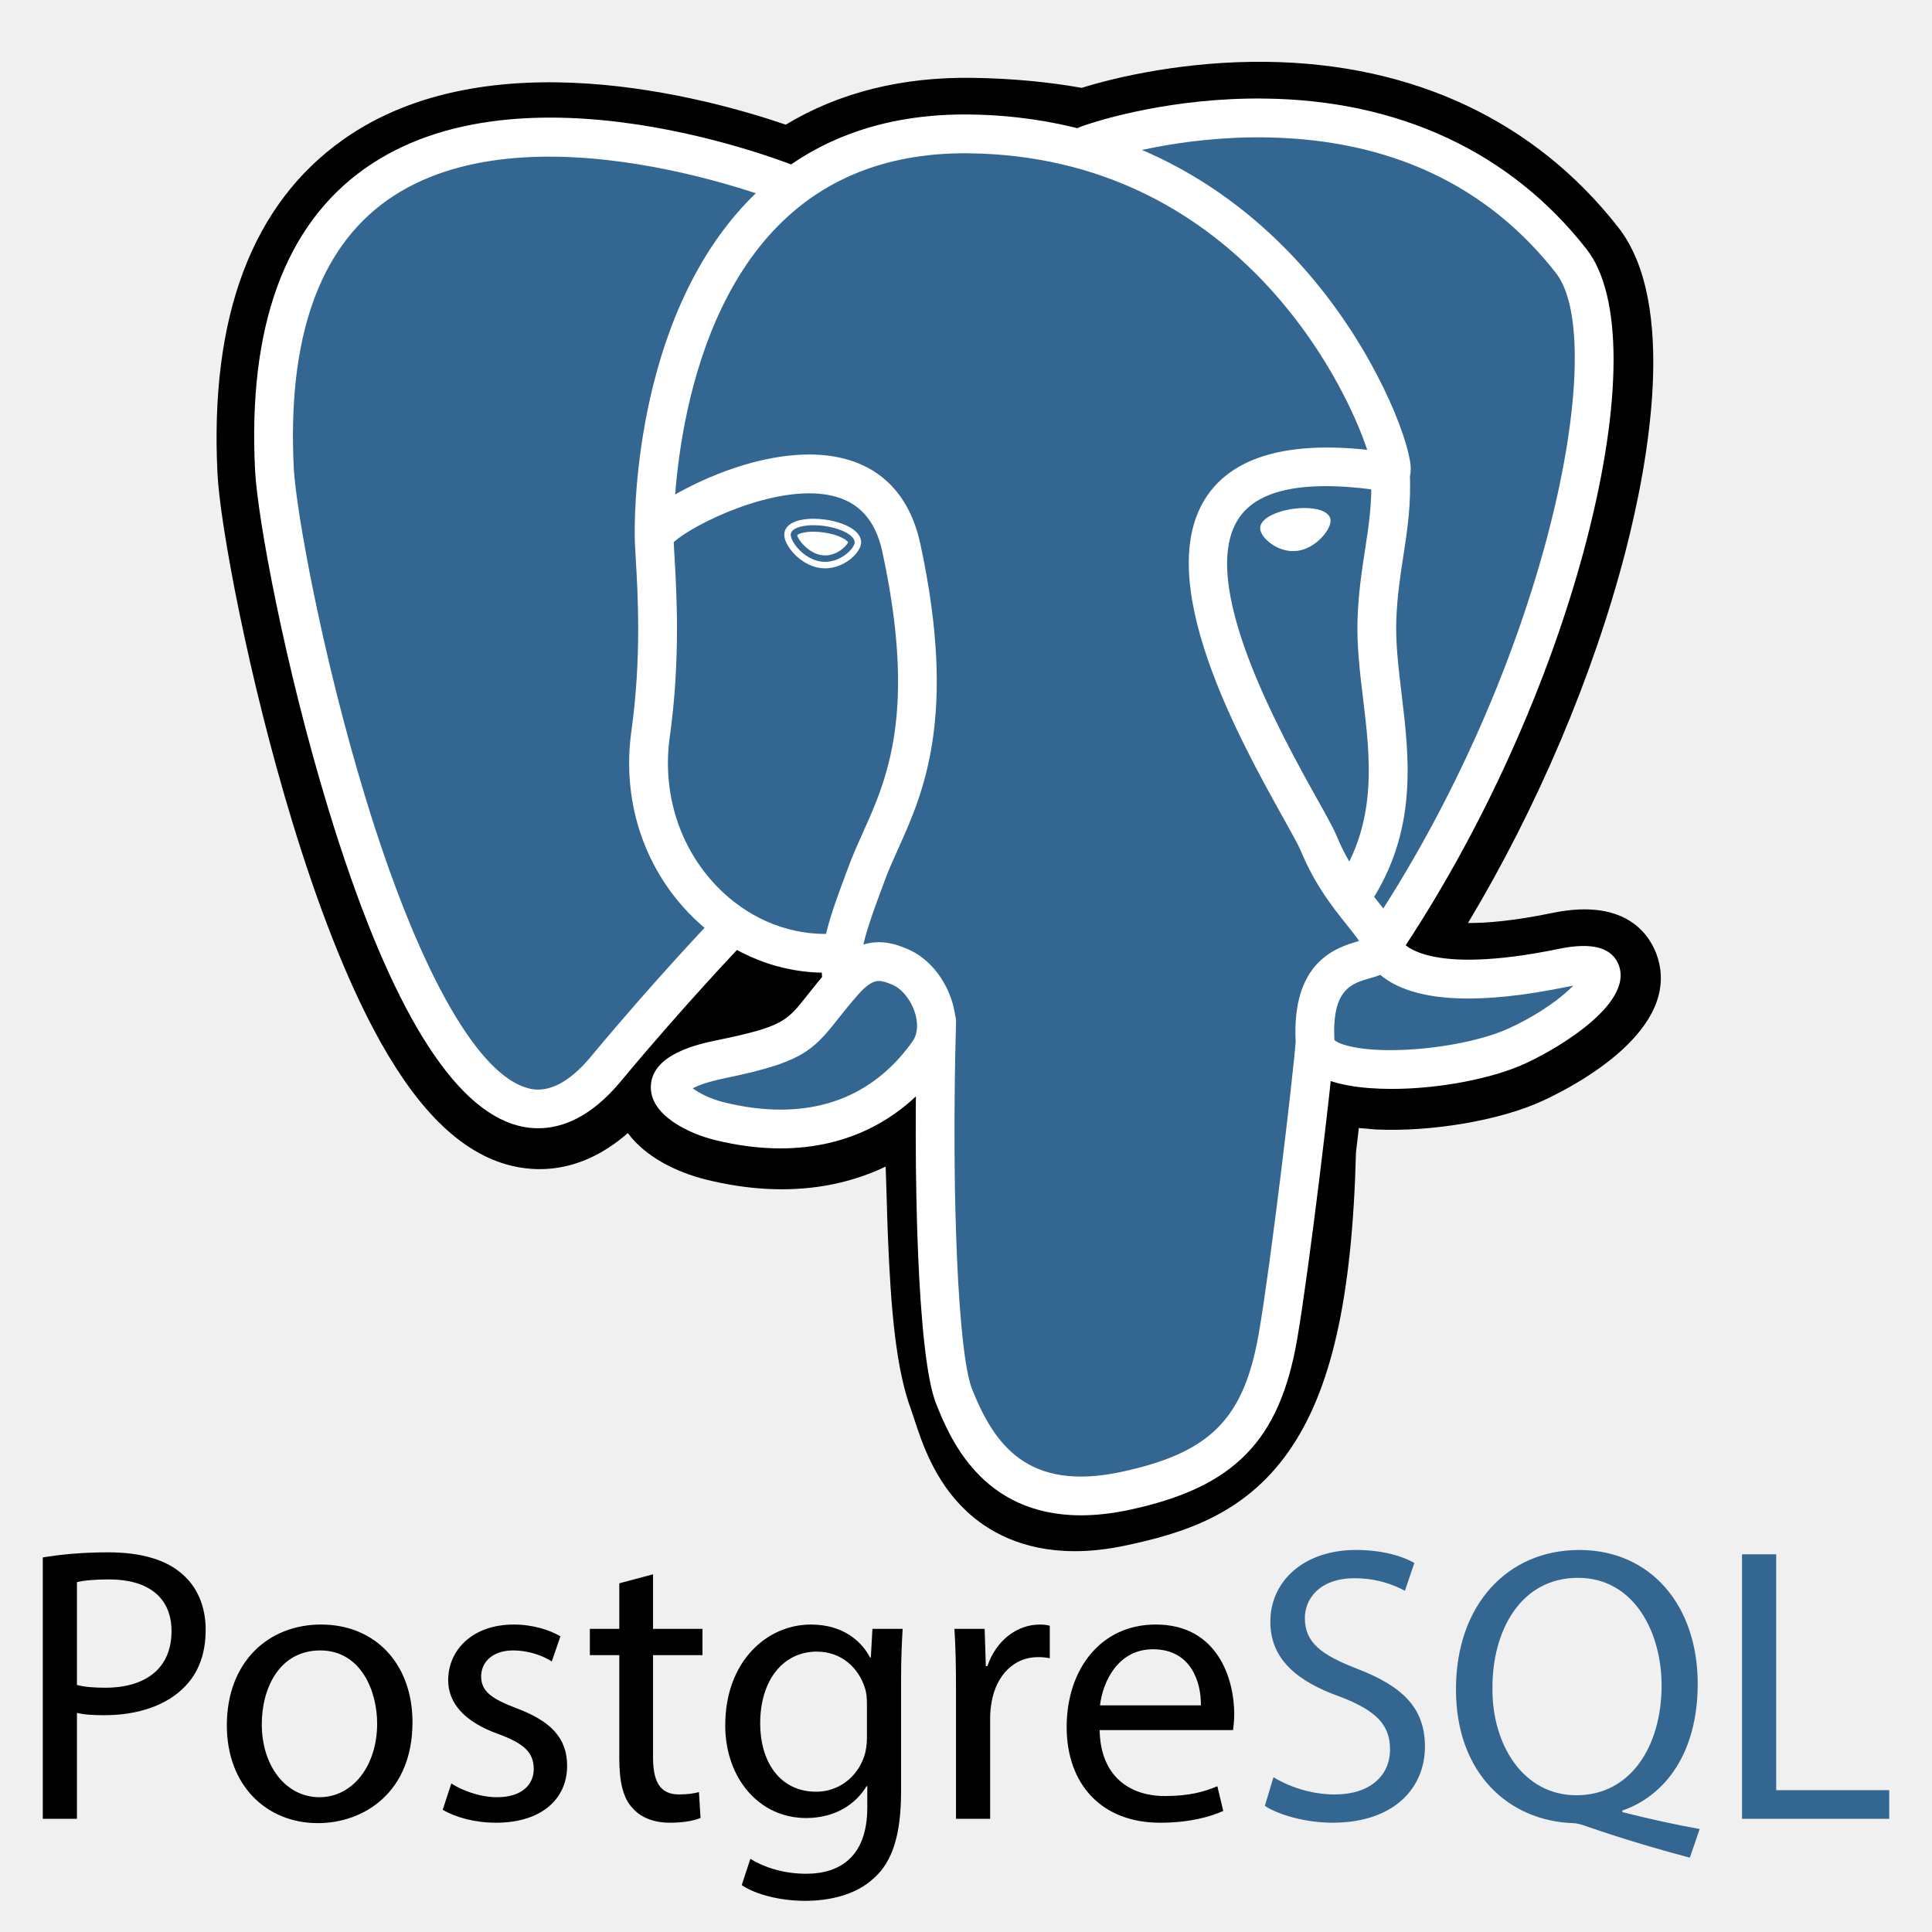
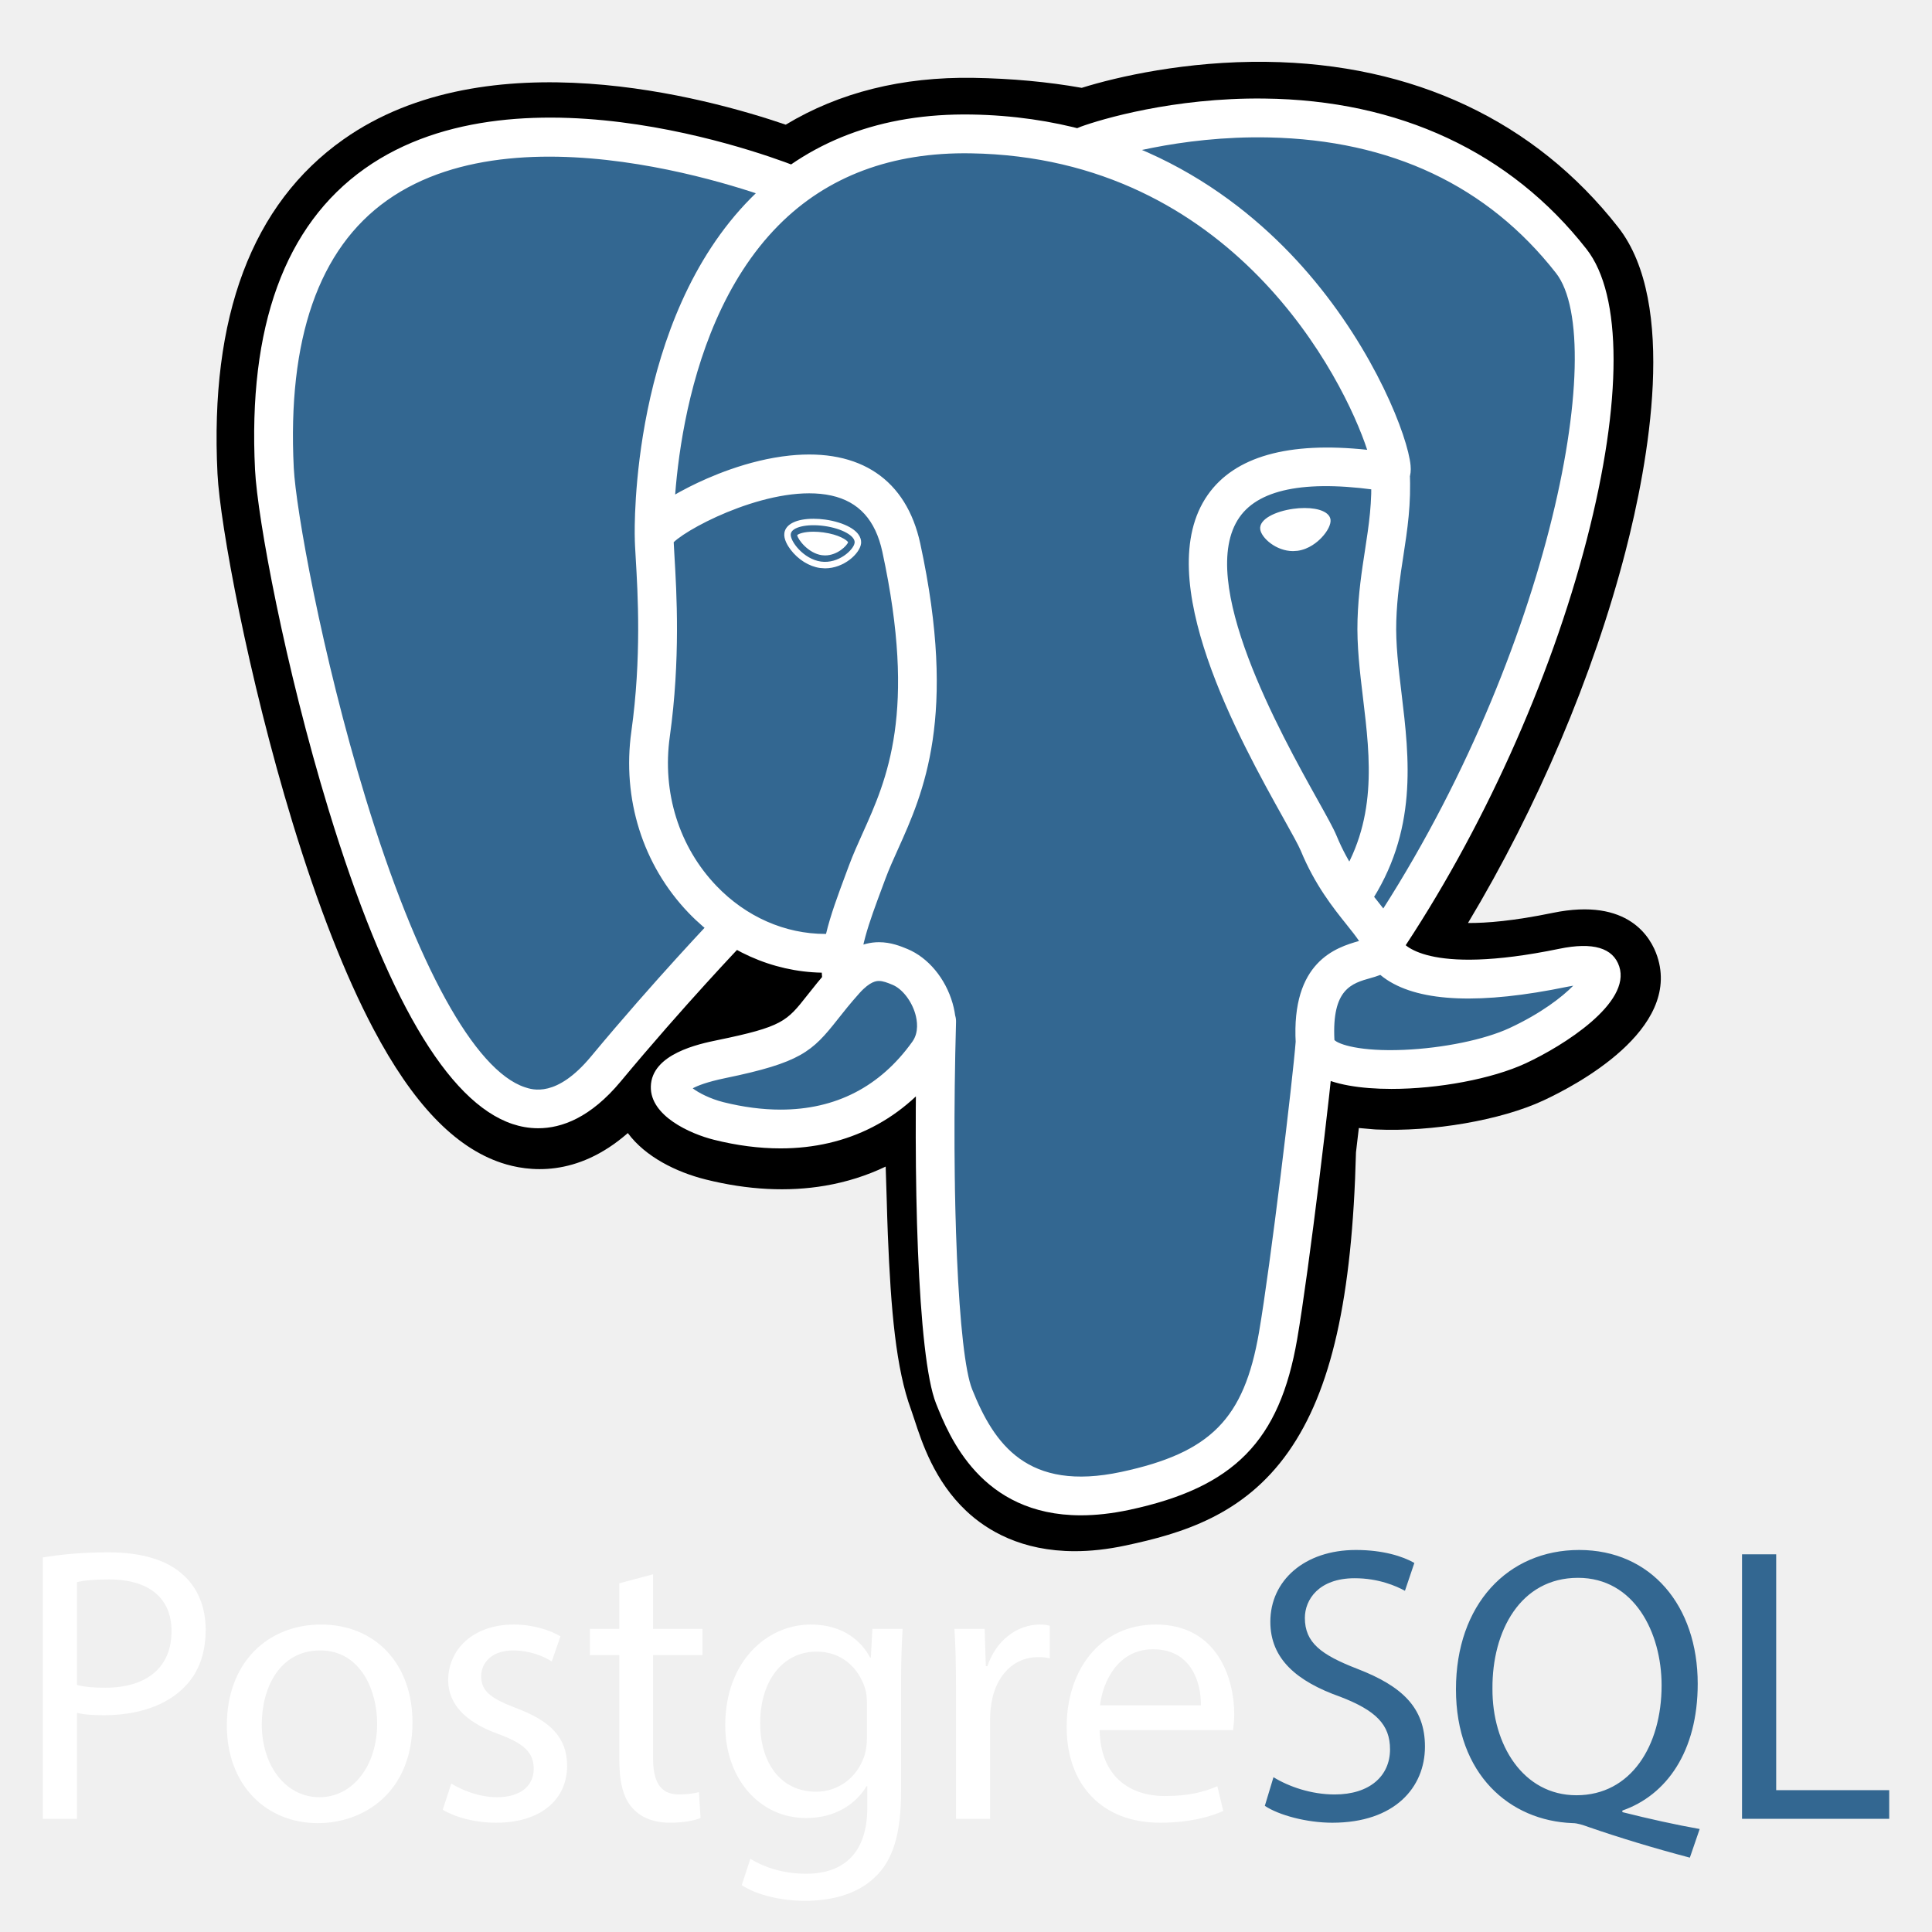
<svg xmlns="http://www.w3.org/2000/svg" viewBox="0 0 128 128">
  <path d="M85.988 76.075c.632-5.262.443-6.034 4.362-5.182l.995.088c3.014.137 6.957-.485 9.272-1.561 4.986-2.313 7.942-6.177 3.026-5.162-11.215 2.313-11.986-1.483-11.986-1.483 11.843-17.571 16.794-39.875 12.521-45.335-11.654-14.892-31.828-7.85-32.166-7.667l-.108.021c-2.216-.461-4.695-.735-7.481-.78-5.075-.083-8.926 1.331-11.847 3.546 0 0-35.989-14.827-34.315 18.646.356 7.121 10.207 53.882 21.956 39.758 4.294-5.164 8.444-9.531 8.444-9.531 2.061 1.369 4.528 2.067 7.116 1.816l.2-.17c-.062.641-.035 1.268.081 2.01-3.027 3.383-2.137 3.977-8.189 5.222-6.122 1.262-2.525 3.508-.178 4.095 2.848.713 9.433 1.722 13.884-4.509l-.177.711c1.188.95 1.107 6.827 1.275 11.026.168 4.199.45 8.117 1.306 10.429.856 2.31 1.866 8.261 9.819 6.557 6.646-1.426 11.727-3.476 12.19-22.545" />
  <path d="M71.208 102.77c-3.518 0-5.808-1.36-7.2-2.674-2.1-1.981-2.933-4.534-3.43-6.059l-.215-.637c-1.002-2.705-1.341-6.599-1.542-11.613-.03-.752-.052-1.529-.075-2.352-.017-.601-.038-1.355-.068-2.146-1.25.599-2.588 1.022-3.997 1.264-2.48.424-5.146.286-7.926-.409-1.961-.49-3.999-1.506-5.16-3.076-3.385 2.965-6.614 2.562-8.373 1.976-3.103-1.035-5.88-3.942-8.491-8.89-1.859-3.523-3.658-8.115-5.347-13.646-2.94-9.633-4.808-19.779-4.974-23.109-.522-10.427 2.284-17.883 8.34-22.16 9.555-6.749 24.03-2.781 29.307-.979 3.545-2.137 7.716-3.178 12.43-3.102 2.532.041 4.942.264 7.181.662 2.335-.734 6.949-1.788 12.23-1.723 9.73.116 17.793 3.908 23.316 10.966 3.941 5.036 1.993 15.61.48 21.466-2.127 8.235-5.856 16.996-10.436 24.622 1.244.009 3.045-.141 5.607-.669 5.054-1.044 6.531 1.666 6.932 2.879 1.607 4.867-5.378 8.544-7.557 9.555-2.792 1.297-7.343 2.086-11.071 1.915l-.163-.011-.979-.086-.097.816-.093.799c-.25 9.664-1.631 15.784-4.472 19.829-2.977 4.239-7.116 5.428-10.761 6.209-1.241.267-2.371.383-3.396.383zm-7.402-35.174c2.271 1.817 2.47 5.236 2.647 11.626.022.797.043 1.552.071 2.257.086 2.134.287 7.132 1.069 9.244.111.298.21.602.314.922.872 2.672 1.31 4.011 5.081 3.203 3.167-.678 4.794-1.287 6.068-3.101 1.852-2.638 2.888-7.941 3.078-15.767l3.852.094-3.826-.459.112-.955c.367-3.148.631-5.424 2.736-6.928 1.688-1.207 3.613-1.09 5.146-.814-1.684-1.271-2.15-2.765-2.274-3.377l-.321-1.582.902-1.34c5.2-7.716 9.489-17.199 11.767-26.018 2.34-9.062 1.626-13.875.913-14.785-9.446-12.071-25.829-7.088-27.539-6.521l-.29.156-1.45.271-.743-.154c-2.047-.425-4.321-.66-6.76-.7-3.831-.064-6.921.841-9.455 2.764l-1.758 1.333-2.041-.841c-4.358-1.782-17.162-5.365-23.918-.58-3.75 2.656-5.458 7.861-5.078 15.47.125 2.512 1.833 12.021 4.647 21.245 3.891 12.746 7.427 16.979 8.903 17.472.257.087.926-.433 1.591-1.231 4.326-5.203 8.44-9.54 8.613-9.723l2.231-2.347 2.697 1.792c1.087.723 2.286 1.132 3.518 1.209l6.433-5.486-.932 9.51c-.021.214-.031.504.053 1.044l.28 1.803-1.213 1.358-.14.157 3.534 1.632 1.482-1.853z" />
  <path fill="#336791" d="M103.646 64.258c-11.216 2.313-11.987-1.484-11.987-1.484 11.842-17.571 16.792-39.876 12.52-45.335-11.655-14.892-31.829-7.849-32.166-7.666l-.109.019c-2.216-.459-4.695-.733-7.482-.778-5.075-.083-8.925 1.33-11.846 3.545 0 0-35.99-14.826-34.316 18.647.356 7.121 10.207 53.882 21.956 39.758 4.294-5.164 8.443-9.531 8.443-9.531 2.061 1.369 4.528 2.067 7.115 1.816l.201-.17c-.062.641-.034 1.268.08 2.01-3.026 3.383-2.138 3.977-8.188 5.222-6.123 1.262-2.526 3.508-.177 4.095 2.847.713 9.433 1.722 13.883-4.509l-.178.711c1.186.95 2.019 6.179 1.879 10.919s-.233 7.994.702 10.536c.935 2.541 1.866 8.261 9.82 6.557 6.646-1.425 10.09-5.116 10.57-11.272.34-4.377 1.109-3.73 1.158-7.644l.618-1.853c.711-5.934.113-7.848 4.208-6.957l.995.087c3.014.138 6.958-.485 9.273-1.561 4.986-2.314 7.943-6.177 3.028-5.162z" />
  <path fill="#fff" d="M71.61 100.394c-6.631.001-8.731-5.25-9.591-7.397-1.257-3.146-1.529-15.358-1.249-25.373.02-.71.607-1.271 1.321-1.249.709.02 1.268.611 1.249 1.321-.323 11.551.136 22.018 1.066 24.346 1.453 3.632 3.656 6.809 9.887 5.475 5.915-1.269 8.13-3.512 9.116-9.23.758-4.389 2.254-16.874 2.438-19.338.053-.708.667-1.24 1.377-1.186.708.053 1.239.67 1.186 1.377-.192 2.564-1.682 15.026-2.469 19.584-1.165 6.755-4.176 9.819-11.11 11.306-1.177.251-2.248.364-3.221.364zM35.659 74.749c-.633.001-1.207-.115-1.704-.281-4.307-1.437-8.409-8.451-12.193-20.849-2.88-9.438-4.705-19.288-4.865-22.489-.475-9.49 1.97-16.205 7.265-19.957 10.476-7.423 28.1-.354 28.845-.05.657.269.972 1.019.703 1.676-.268.656-1.019.972-1.675.703v.001c-.17-.07-17.07-6.84-26.392-.229-4.528 3.211-6.607 9.175-6.18 17.729.135 2.696 1.84 12.311 4.757 21.867 3.378 11.067 7.223 18.052 10.548 19.16.521.175 2.109.704 4.381-2.026 4.272-5.14 8.197-9.242 8.236-9.283.491-.513 1.305-.529 1.817-.039.512.491.53 1.305.039 1.817-.039.04-3.904 4.081-8.116 9.148-1.995 2.398-3.908 3.102-5.466 3.102zM91.579 63.92c-.247 0-.497-.071-.717-.22-.589-.396-.745-1.195-.348-1.784 11.971-17.764 16.173-39.227 12.574-43.825-4.53-5.788-10.927-8.812-19.012-8.985-5.987-.13-10.746 1.399-11.523 1.666l-.195.079c-.782.246-1.382-.183-1.608-.684-.268-.593-.048-1.294.508-1.631l.346-.142-.017.005.018-.006c1.321-.483 6.152-1.933 12.137-1.864 8.947.094 16.337 3.545 21.371 9.977 2.382 3.044 2.387 10.057.015 19.24-2.418 9.362-6.968 19.425-12.482 27.607-.248.369-.654.567-1.067.567zM92.19 72.143c-2.044 0-3.876-.287-4.973-.945-1.128-.675-1.343-1.594-1.371-2.081-.308-5.404 2.674-6.345 4.195-6.774-.212-.32-.514-.697-.825-1.086-.887-1.108-2.101-2.626-3.037-4.896-.146-.354-.606-1.179-1.138-2.133-2.883-5.169-8.881-15.926-5.028-21.435 1.784-2.549 5.334-3.552 10.566-2.992-1.539-4.689-8.869-19.358-26.259-19.643-5.231-.088-9.521 1.521-12.744 4.775-7.217 7.289-6.955 20.477-6.952 20.608.019.71-.542 1.3-1.251 1.318-.71.022-1.3-.541-1.318-1.251-.016-.585-.286-14.424 7.695-22.484 3.735-3.772 8.651-5.634 14.612-5.537 11.128.183 18.289 5.839 22.338 10.553 4.412 5.136 6.576 10.802 6.754 12.692.133 1.406-.876 1.688-1.08 1.729l-.463.011c-5.135-.822-8.429-.252-9.791 1.695-2.931 4.188 2.743 14.363 5.166 18.709.619 1.108 1.065 1.909 1.269 2.404.796 1.93 1.834 3.227 2.668 4.269.733.917 1.369 1.711 1.597 2.645.105.185 1.603 2.399 10.488.565 2.227-.459 3.562-.066 3.97 1.168.803 2.429-3.702 5.261-6.196 6.42-2.238 1.039-5.805 1.696-8.892 1.696zm-3.781-3.238c.281.285 1.691.775 4.612.65 2.596-.112 5.335-.677 6.979-1.439 2.102-.976 3.504-2.067 4.231-2.812l-.404.074c-5.681 1.173-9.699 1.017-11.942-.465-.161-.105-.304-.215-.435-.323-.243.096-.468.159-.628.204-1.273.357-2.589.726-2.413 4.111zM51.712 76.084c-1.411 0-2.896-.191-4.413-.572-1.571-.393-4.221-1.576-4.18-3.519.045-2.181 3.216-2.835 4.411-3.081 4.312-.888 4.593-1.244 5.941-2.955.393-.499.882-1.12 1.548-1.865.99-1.107 2.072-1.669 3.216-1.669.796 0 1.45.271 1.881.449 1.376.57 2.524 1.948 2.996 3.598.426 1.488.223 2.92-.572 4.032-2.608 3.653-6.352 5.582-10.828 5.582zm-5.817-3.98c.388.299 1.164.699 2.027.916 1.314.328 2.588.495 3.79.495 3.662 0 6.601-1.517 8.737-4.506.445-.624.312-1.415.193-1.832-.25-.872-.87-1.665-1.509-1.931-.347-.144-.634-.254-.898-.254-.142 0-.573 0-1.3.813-.614.686-1.055 1.246-1.446 1.741-1.678 2.131-2.447 2.854-7.441 3.883-1.218.252-1.843.506-2.153.675zM55.777 66.176c-.624 0-1.171-.455-1.269-1.09-.033-.213-.054-.428-.064-.644-3.274-.062-6.432-1.466-8.829-3.968-3.031-3.163-4.411-7.545-3.785-12.022.68-4.862.426-9.154.289-11.46-.038-.641-.065-1.104-.063-1.425.002-.406.01-1.485 3.615-3.312 1.282-.65 3.853-1.784 6.661-2.075 4.654-.48 7.721 1.592 8.639 5.836 2.478 11.46.196 16.529-1.47 20.23-.311.688-.604 1.34-.838 1.97l-.207.557c-.88 2.36-1.641 4.399-1.407 5.923.107.702-.374 1.357-1.075 1.466l-.197.014zm-11.143-30.254l.051.918c.142 2.395.406 6.853-.31 11.969-.516 3.692.612 7.297 3.095 9.888 1.962 2.048 4.546 3.178 7.201 3.178h.055c.298-1.253.791-2.575 1.322-4l.206-.553c.265-.712.575-1.401.903-2.13 1.604-3.564 3.6-8 1.301-18.633-.456-2.105-1.56-3.324-3.375-3.726-3.728-.824-9.283 1.98-10.449 3.089zM52.39 35.377c-.064.454.833 1.667 2.001 1.829 1.167.163 2.166-.785 2.229-1.239.063-.455-.833-.955-2.002-1.118-1.167-.163-2.166.073-2.228.528zM54.66 37.654l-.328-.023c-.725-.101-1.458-.558-1.959-1.223-.176-.233-.464-.687-.407-1.091.082-.593.804-.947 1.933-.947.253 0 .515.019.78.055.616.086 1.189.264 1.612.5.733.41.787.866.754 1.103-.091.653-1.133 1.626-2.385 1.626zm-1.844-2.201c.037.28.73 1.205 1.634 1.33l.209.015c.834 0 1.458-.657 1.531-.872-.077-.146-.613-.511-1.631-.651-.225-.032-.448-.048-.661-.048-.652-.001-1.001.146-1.082.226zM87.937 34.45c.063.455-.832 1.668-2.001 1.83-1.168.162-2.167-.785-2.231-1.24-.062-.454.834-.955 2.002-1.117 1.168-.164 2.166.074 2.23.527zM85.667 36.512c-1.125 0-2.094-.875-2.174-1.442-.092-.681 1.029-1.199 2.185-1.359.254-.036.506-.054.749-.054.997 0 1.657.293 1.723.764.043.306-.191.777-.595 1.201-.266.28-.826.765-1.588.87l-.3.02zm.759-2.427c-.223 0-.455.017-.69.049-1.162.161-1.853.628-1.82.878.039.274.78 1.072 1.75 1.072l.239-.017c.634-.089 1.11-.502 1.337-.741.356-.375.498-.727.481-.848-.021-.157-.449-.393-1.297-.393zM89.62 60.538c-.246 0-.494-.07-.714-.217-.59-.396-.748-1.193-.353-1.783 2.736-4.087 2.235-8.256 1.751-12.286-.207-1.718-.42-3.493-.364-5.198.056-1.753.278-3.199.494-4.599.255-1.657.496-3.224.396-5.082-.039-.708.505-1.313 1.214-1.353.711-.038 1.314.506 1.353 1.215.114 2.124-.159 3.896-.423 5.611-.204 1.323-.415 2.691-.466 4.29-.049 1.509.144 3.112.348 4.808.516 4.287 1.099 9.146-2.167 14.023-.248.37-.655.571-1.069.571z" />
  <path stroke="#fff" stroke-width="3" stroke-linecap="round" stroke-linejoin="round" d="M13.924 17.211" fill="none" />
-   <path d="M2.835 103.184c1.093-.182 2.522-.338 4.343-.338 2.235 0 3.874.52 4.914 1.456.962.832 1.534 2.106 1.534 3.667 0 1.586-.469 2.834-1.353 3.744-1.196 1.274-3.146 1.924-5.356 1.924-.676 0-1.3-.026-1.819-.156v7.021h-2.263v-17.318zm2.263 8.45c.494.13 1.118.182 1.872.182 2.729 0 4.394-1.326 4.394-3.744 0-2.314-1.638-3.432-4.134-3.432-.988 0-1.742.078-2.132.182v6.812zM27.328 114.104c0 4.654-3.225 6.683-6.267 6.683-3.406 0-6.032-2.496-6.032-6.475 0-4.212 2.756-6.682 6.24-6.682 3.615-.001 6.059 2.626 6.059 6.474zm-9.984.13c0 2.756 1.586 4.836 3.822 4.836 2.184 0 3.821-2.054 3.821-4.888 0-2.132-1.065-4.836-3.77-4.836s-3.873 2.496-3.873 4.888zM29.901 118.16c.676.442 1.872.91 3.016.91 1.664 0 2.444-.832 2.444-1.872 0-1.092-.649-1.69-2.34-2.314-2.262-.806-3.328-2.054-3.328-3.562 0-2.028 1.638-3.692 4.342-3.692 1.274 0 2.393.364 3.095.78l-.572 1.664c-.494-.312-1.404-.728-2.574-.728-1.352 0-2.106.78-2.106 1.716 0 1.04.755 1.508 2.393 2.132 2.184.832 3.302 1.924 3.302 3.796 0 2.21-1.716 3.77-4.706 3.77-1.378 0-2.652-.338-3.536-.858l.57-1.742zM43.266 104.301v3.614h3.275v1.742h-3.275v6.786c0 1.56.441 2.444 1.716 2.444.598 0 1.04-.078 1.326-.156l.104 1.716c-.441.182-1.144.312-2.027.312-1.066 0-1.925-.338-2.471-.962-.649-.676-.884-1.794-.884-3.276v-6.864h-1.95v-1.742h1.95v-3.016l2.236-.598zM59.802 107.916c-.053.91-.104 1.924-.104 3.458v7.306c0 2.886-.572 4.654-1.794 5.747-1.222 1.144-2.99 1.508-4.576 1.508-1.508 0-3.172-.364-4.187-1.04l.572-1.742c.832.52 2.132.988 3.692.988 2.34 0 4.056-1.222 4.056-4.394v-1.404h-.052c-.702 1.17-2.054 2.106-4.004 2.106-3.12 0-5.356-2.652-5.356-6.137 0-4.264 2.782-6.682 5.668-6.682 2.185 0 3.381 1.144 3.927 2.184h.052l.104-1.898h2.002zm-2.366 4.966c0-.39-.026-.728-.13-1.04-.416-1.326-1.534-2.418-3.198-2.418-2.185 0-3.744 1.846-3.744 4.758 0 2.47 1.248 4.524 3.718 4.524 1.404 0 2.678-.884 3.172-2.34.13-.39.183-.832.183-1.222v-2.262zM63.337 111.842c0-1.482-.026-2.756-.104-3.926h2.003l.077 2.47h.104c.572-1.69 1.95-2.756 3.484-2.756.26 0 .441.026.649.078v2.158c-.233-.052-.468-.078-.779-.078-1.612 0-2.757 1.222-3.068 2.938-.052.312-.104.676-.104 1.066v6.708h-2.262v-8.658zM72.854 114.624c.052 3.094 2.027 4.368 4.315 4.368 1.639 0 2.626-.286 3.484-.65l.39 1.638c-.806.364-2.184.78-4.186.78-3.874 0-6.188-2.548-6.188-6.344 0-3.796 2.236-6.787 5.902-6.787 4.108 0 5.2 3.614 5.2 5.928 0 .468-.052.832-.078 1.066h-8.839zm6.708-1.638c.025-1.456-.599-3.718-3.172-3.718-2.314 0-3.328 2.132-3.511 3.718h6.683z" />
+   <path fill="#fff" d="M2.835 103.184c1.093-.182 2.522-.338 4.343-.338 2.235 0 3.874.52 4.914 1.456.962.832 1.534 2.106 1.534 3.667 0 1.586-.469 2.834-1.353 3.744-1.196 1.274-3.146 1.924-5.356 1.924-.676 0-1.3-.026-1.819-.156v7.021h-2.263v-17.318zm2.263 8.45c.494.13 1.118.182 1.872.182 2.729 0 4.394-1.326 4.394-3.744 0-2.314-1.638-3.432-4.134-3.432-.988 0-1.742.078-2.132.182v6.812zM27.328 114.104c0 4.654-3.225 6.683-6.267 6.683-3.406 0-6.032-2.496-6.032-6.475 0-4.212 2.756-6.682 6.24-6.682 3.615-.001 6.059 2.626 6.059 6.474zm-9.984.13c0 2.756 1.586 4.836 3.822 4.836 2.184 0 3.821-2.054 3.821-4.888 0-2.132-1.065-4.836-3.77-4.836s-3.873 2.496-3.873 4.888zM29.901 118.16c.676.442 1.872.91 3.016.91 1.664 0 2.444-.832 2.444-1.872 0-1.092-.649-1.69-2.34-2.314-2.262-.806-3.328-2.054-3.328-3.562 0-2.028 1.638-3.692 4.342-3.692 1.274 0 2.393.364 3.095.78l-.572 1.664c-.494-.312-1.404-.728-2.574-.728-1.352 0-2.106.78-2.106 1.716 0 1.04.755 1.508 2.393 2.132 2.184.832 3.302 1.924 3.302 3.796 0 2.21-1.716 3.77-4.706 3.77-1.378 0-2.652-.338-3.536-.858l.57-1.742zM43.266 104.301v3.614h3.275v1.742h-3.275v6.786c0 1.56.441 2.444 1.716 2.444.598 0 1.04-.078 1.326-.156l.104 1.716c-.441.182-1.144.312-2.027.312-1.066 0-1.925-.338-2.471-.962-.649-.676-.884-1.794-.884-3.276v-6.864h-1.95v-1.742h1.95v-3.016l2.236-.598zM59.802 107.916c-.053.91-.104 1.924-.104 3.458v7.306c0 2.886-.572 4.654-1.794 5.747-1.222 1.144-2.99 1.508-4.576 1.508-1.508 0-3.172-.364-4.187-1.04l.572-1.742c.832.52 2.132.988 3.692.988 2.34 0 4.056-1.222 4.056-4.394v-1.404h-.052c-.702 1.17-2.054 2.106-4.004 2.106-3.12 0-5.356-2.652-5.356-6.137 0-4.264 2.782-6.682 5.668-6.682 2.185 0 3.381 1.144 3.927 2.184h.052l.104-1.898h2.002zm-2.366 4.966c0-.39-.026-.728-.13-1.04-.416-1.326-1.534-2.418-3.198-2.418-2.185 0-3.744 1.846-3.744 4.758 0 2.47 1.248 4.524 3.718 4.524 1.404 0 2.678-.884 3.172-2.34.13-.39.183-.832.183-1.222v-2.262zM63.337 111.842c0-1.482-.026-2.756-.104-3.926h2.003l.077 2.47h.104c.572-1.69 1.95-2.756 3.484-2.756.26 0 .441.026.649.078v2.158c-.233-.052-.468-.078-.779-.078-1.612 0-2.757 1.222-3.068 2.938-.052.312-.104.676-.104 1.066v6.708h-2.262v-8.658zM72.854 114.624c.052 3.094 2.027 4.368 4.315 4.368 1.639 0 2.626-.286 3.484-.65l.39 1.638c-.806.364-2.184.78-4.186.78-3.874 0-6.188-2.548-6.188-6.344 0-3.796 2.236-6.787 5.902-6.787 4.108 0 5.2 3.614 5.2 5.928 0 .468-.052.832-.078 1.066h-8.839zm6.708-1.638c.025-1.456-.599-3.718-3.172-3.718-2.314 0-3.328 2.132-3.511 3.718h6.683z" />
  <path fill="#336791" d="M84.371 117.744c1.014.624 2.496 1.144 4.056 1.144 2.314 0 3.666-1.222 3.666-2.99 0-1.638-.936-2.574-3.302-3.484-2.86-1.014-4.628-2.496-4.628-4.966 0-2.73 2.262-4.758 5.668-4.758 1.794 0 3.094.416 3.874.858l-.624 1.846c-.572-.312-1.742-.832-3.328-.832-2.392 0-3.302 1.43-3.302 2.626 0 1.638 1.065 2.444 3.484 3.38 2.964 1.145 4.472 2.574 4.472 5.148 0 2.704-2.002 5.044-6.136 5.044-1.69 0-3.536-.494-4.473-1.118l.573-1.898zM111.957 123.074c-2.366-.624-4.68-1.326-6.708-2.028-.364-.13-.728-.26-1.066-.26-4.16-.156-7.722-3.224-7.722-8.866 0-5.616 3.432-9.23 8.164-9.23 4.758 0 7.853 3.692 7.853 8.866 0 4.498-2.08 7.384-4.992 8.398v.104c1.742.442 3.64.858 5.122 1.118l-.651 1.898zm-1.872-11.414c0-3.51-1.819-7.125-5.538-7.125-3.822 0-5.694 3.536-5.668 7.333-.026 3.718 2.028 7.072 5.564 7.072 3.615 0 5.642-3.276 5.642-7.28zM115.414 102.976h2.263v15.626h7.488v1.898h-9.751v-17.524z" />
</svg>
